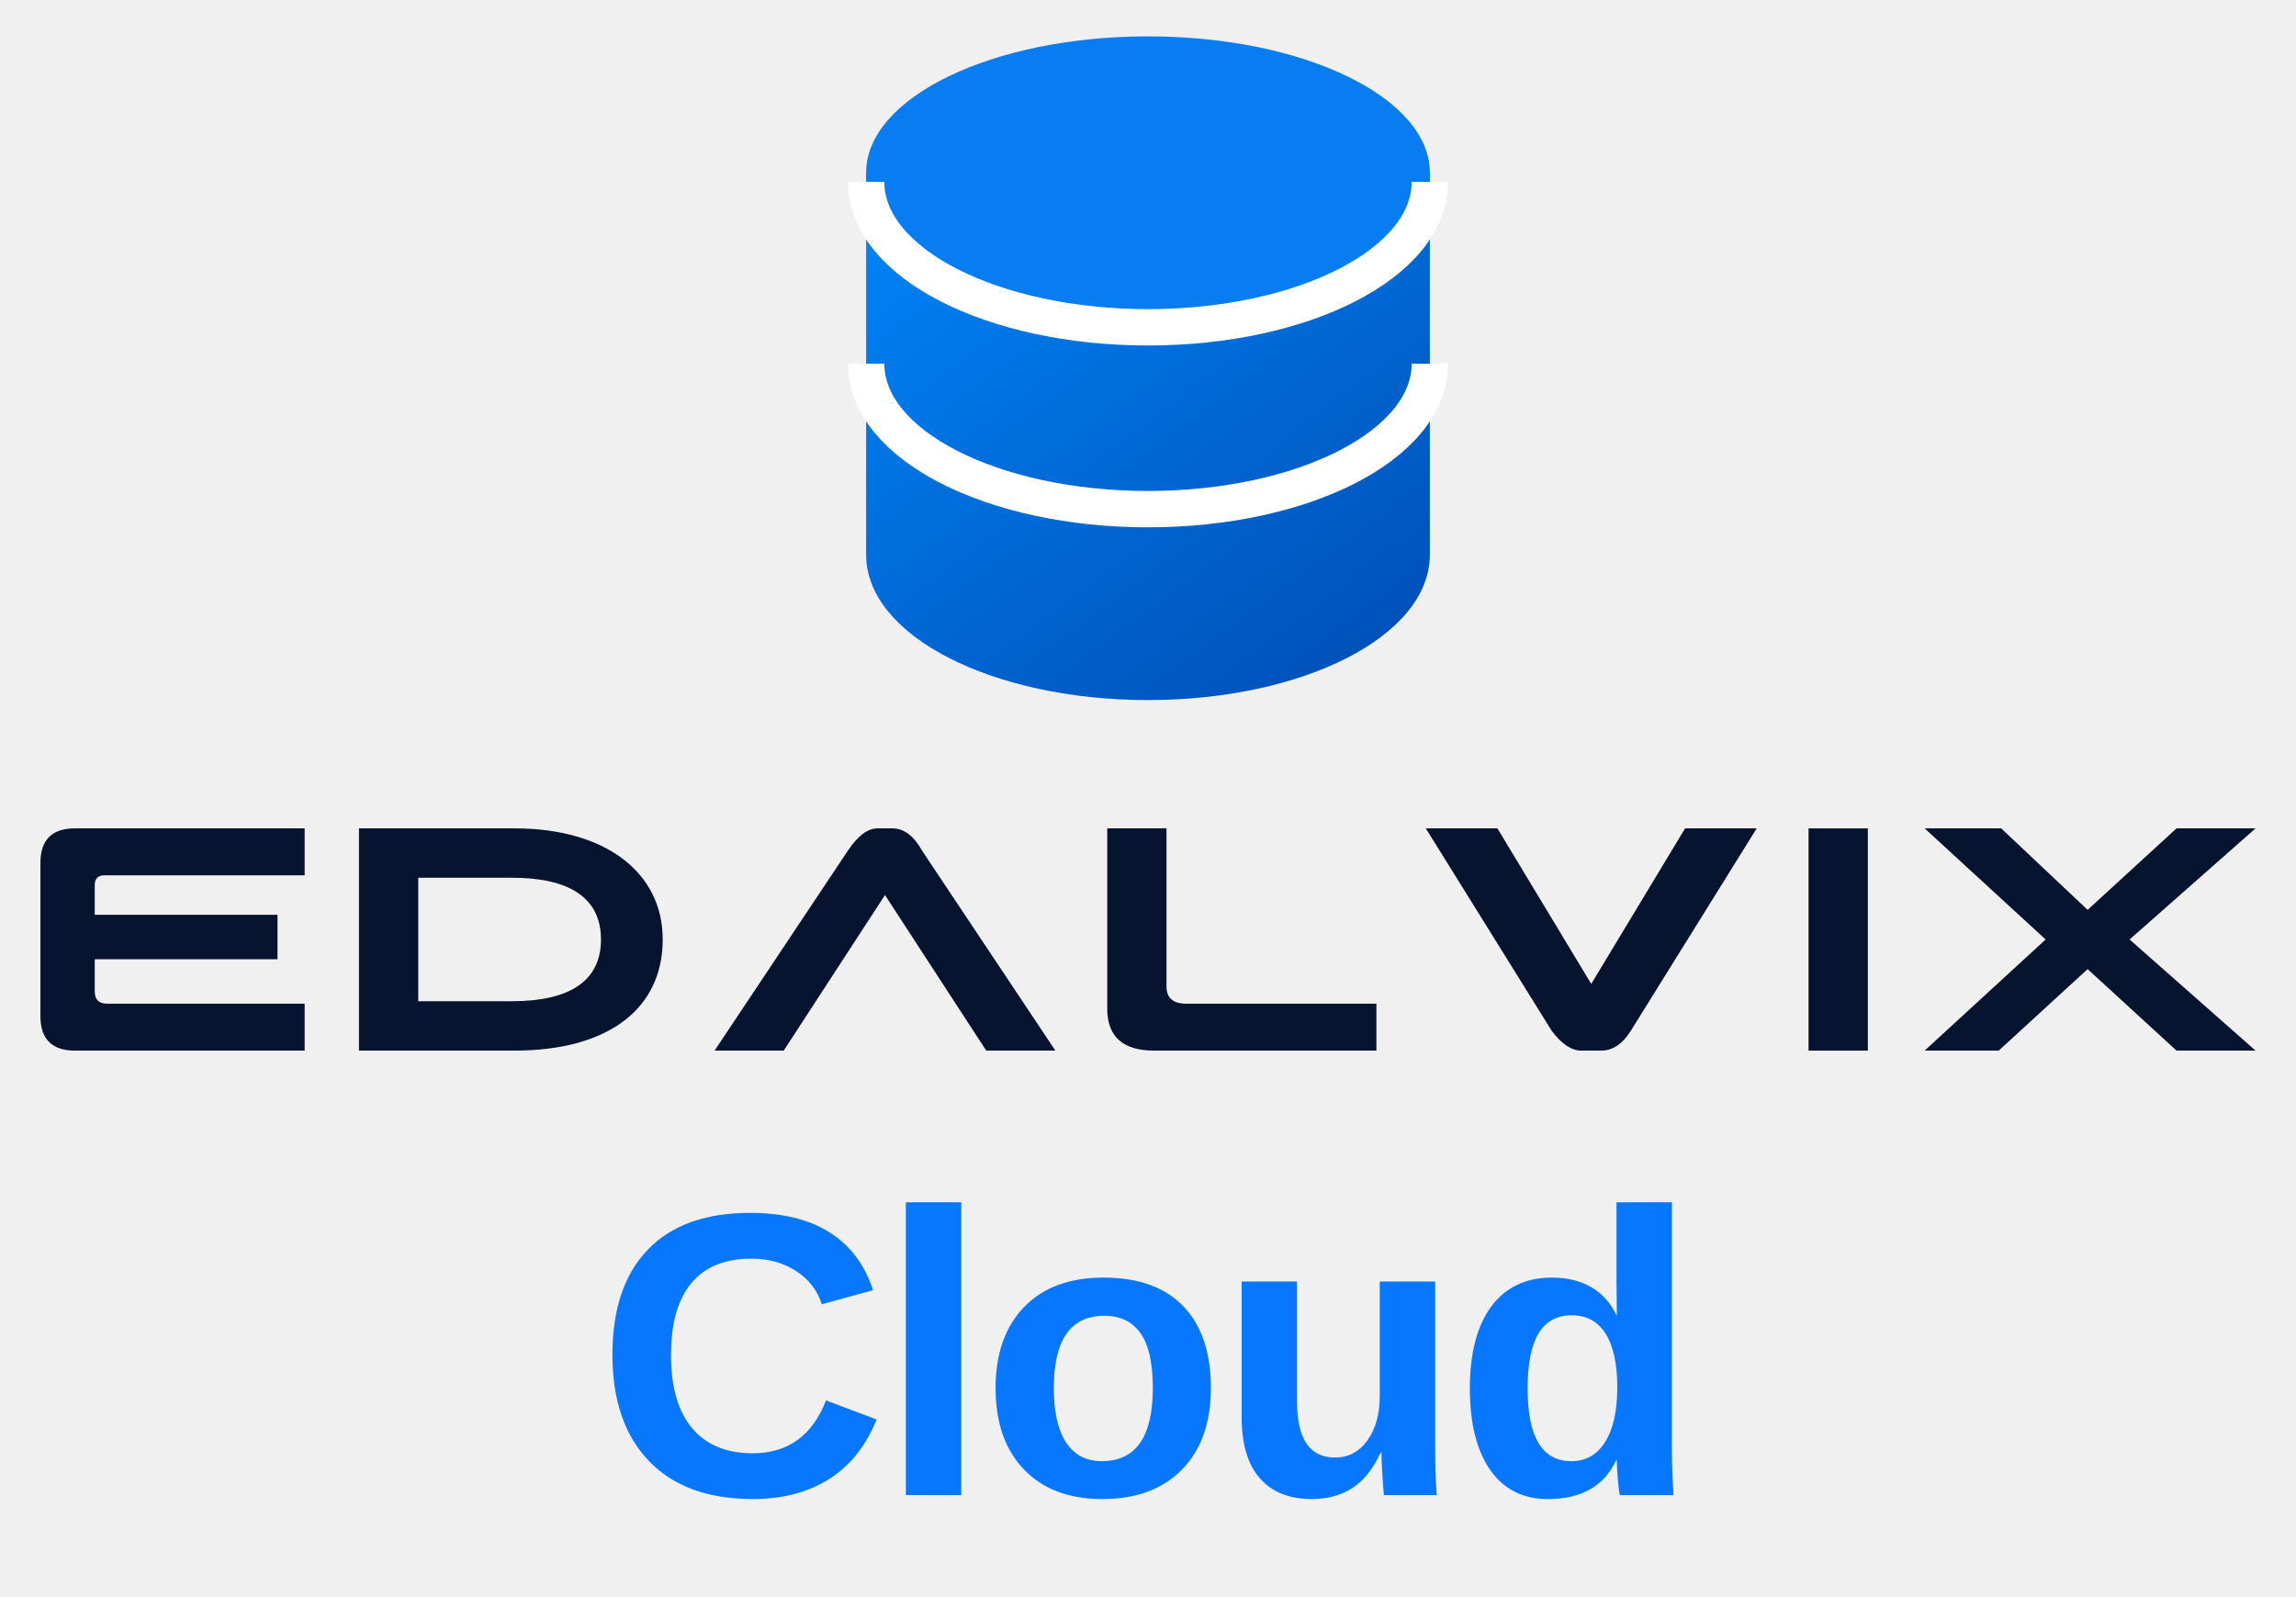
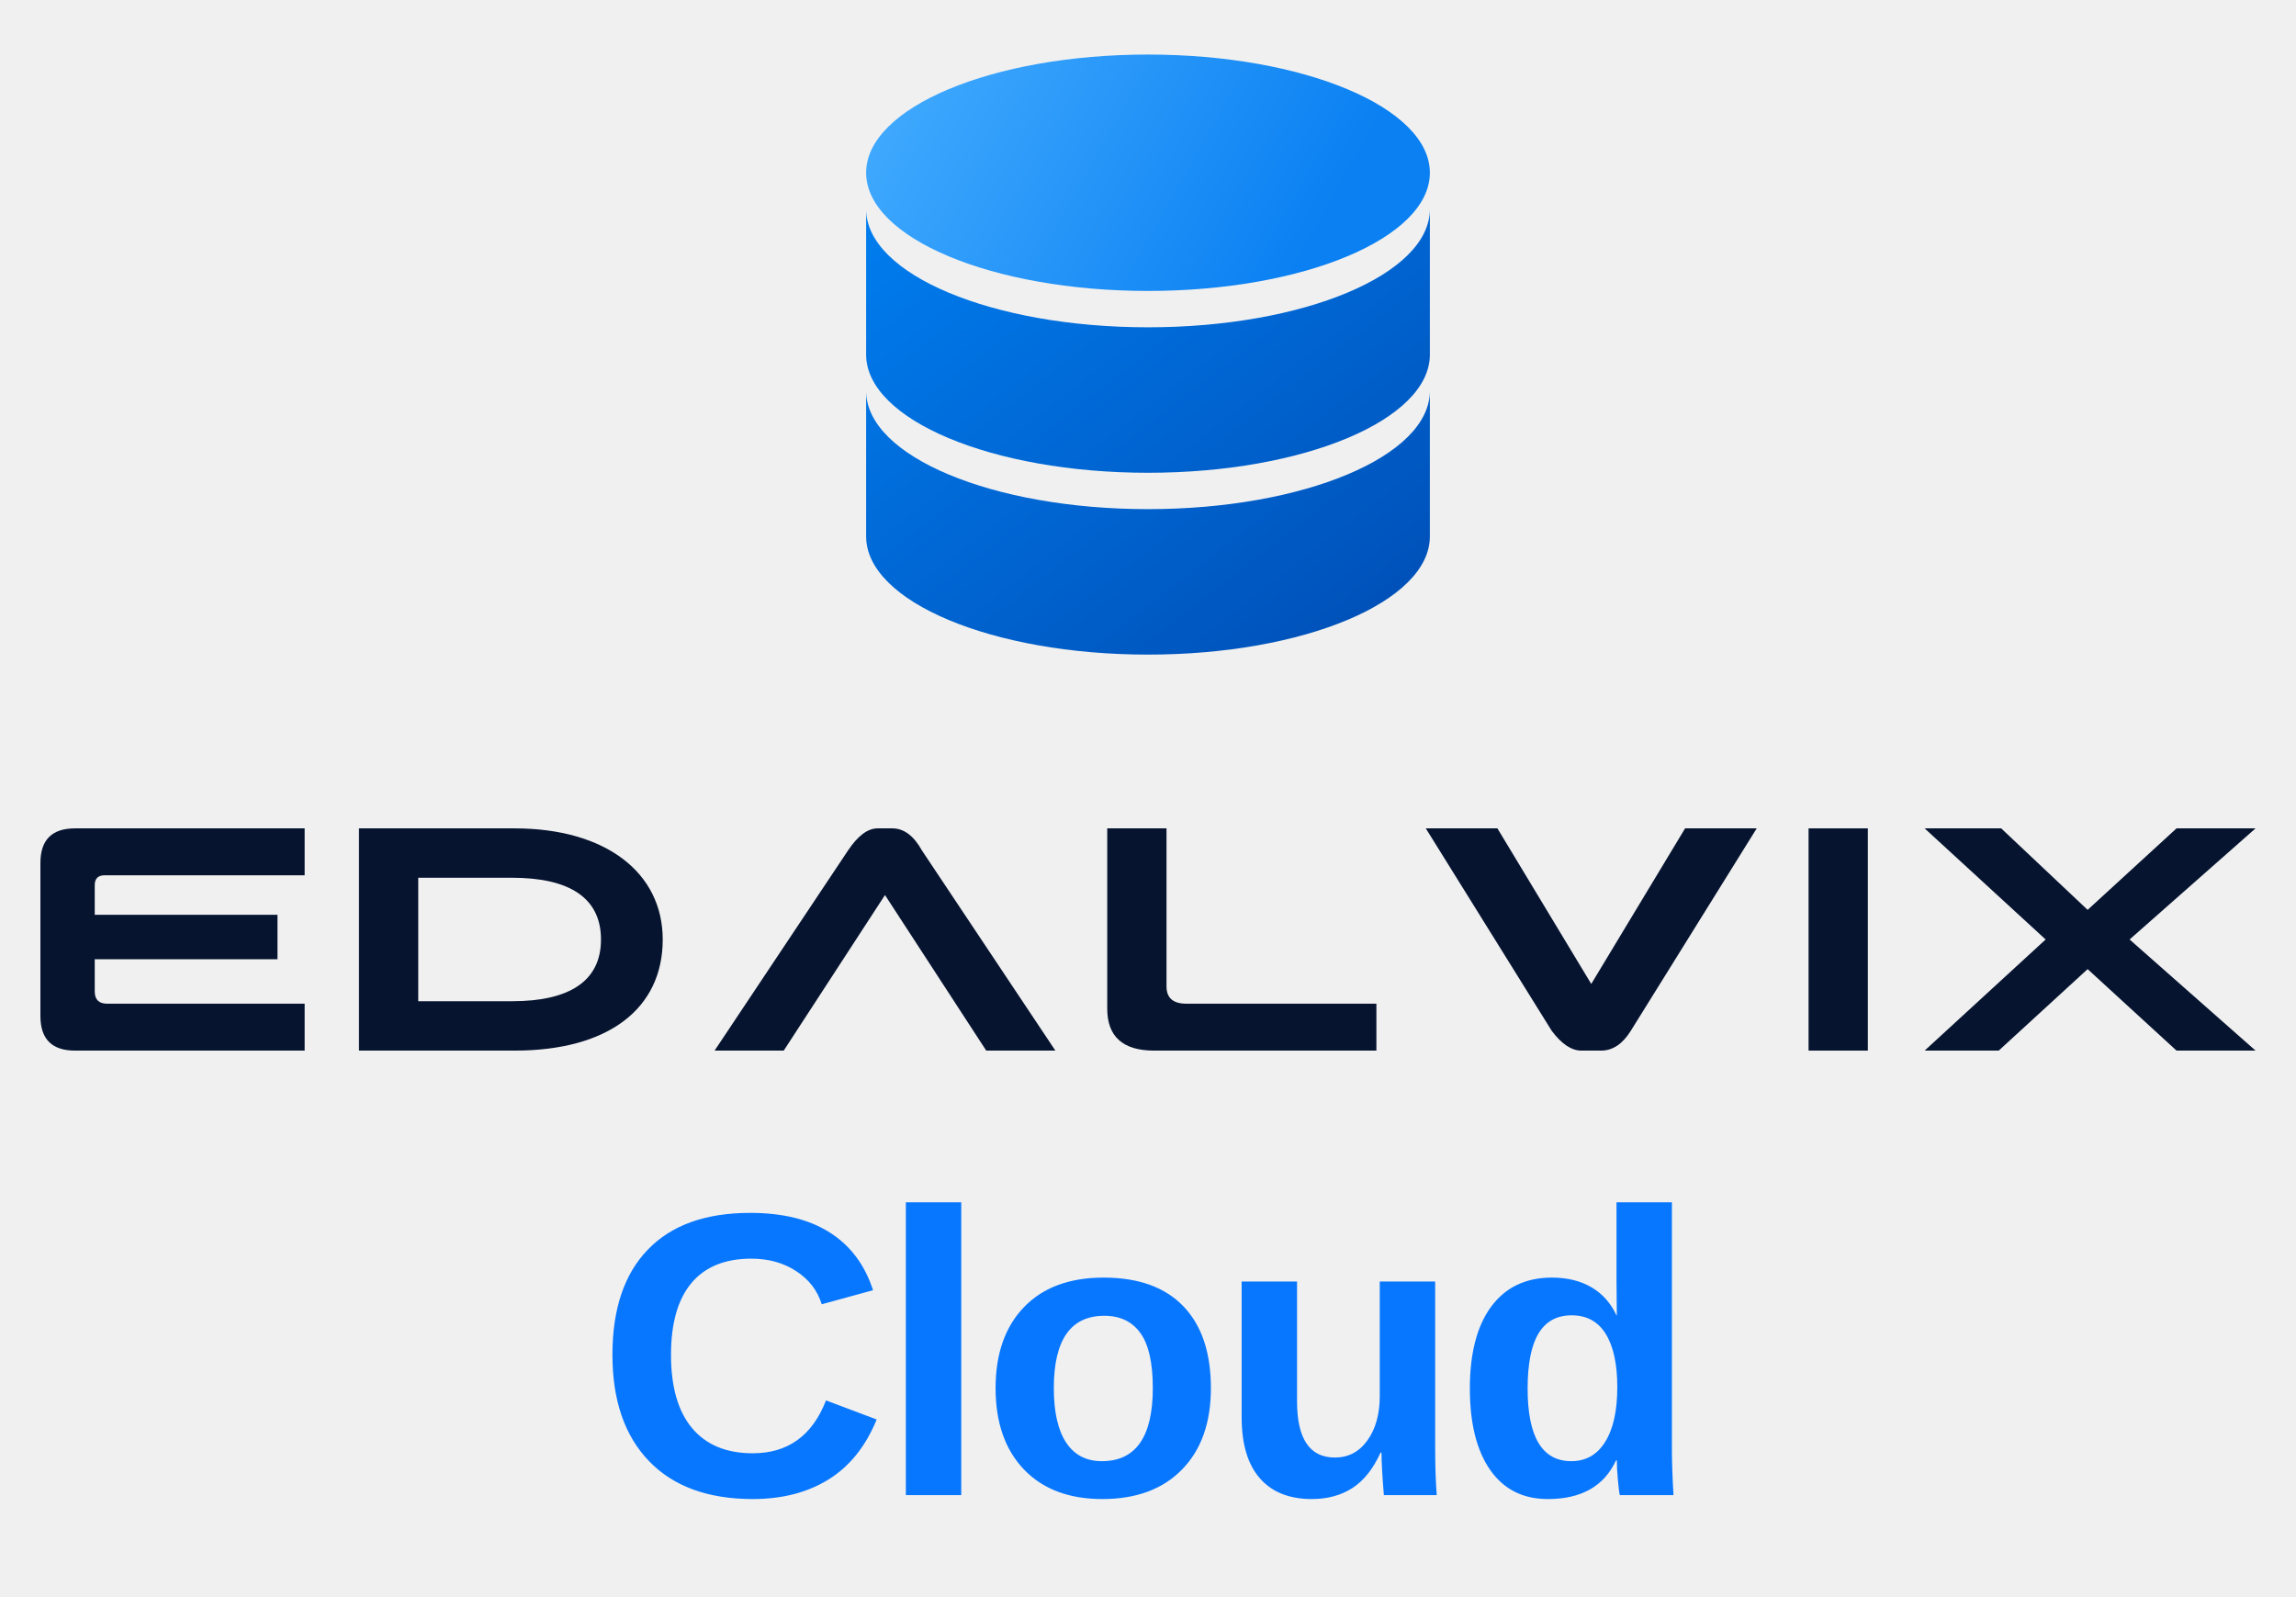
<svg xmlns="http://www.w3.org/2000/svg" width="227.267" height="158" viewBox="0 0 227.267 158">
  <defs>
-     <linearGradient id="ecb" x2=".8" y2="1">
+     <linearGradient id="ecb" gradientUnits="userSpaceOnUse" x1="9" y1="6" x2="60" y2="72">
      <stop stop-color="#0086fa" />
      <stop offset="1" stop-color="#0051b9" />
    </linearGradient>
+     <linearGradient id="ect" gradientUnits="userSpaceOnUse" x1="9" y1="6" x2="55" y2="32">
+       <stop stop-color="#45adff" />
+       <stop offset="1" stop-color="#0a80f2" />
+     </linearGradient>
  </defs>
  <g transform="translate(77.6333,0) scale(0.9)">
-     <path fill="url(#ecb)" d="M9 19h62v42c0 9-14 16-31 16S9 70 9 61Z" />
-     <ellipse cx="40" cy="19" rx="31" ry="15" fill="#087df1" />
-     <path d="M9 20c0 9 14 16 31 16s31-7 31-16M9 40c0 9 14 16 31 16s31-7 31-16" fill="none" stroke="#fff" stroke-width="4" />
+     <g fill="url(#ecb)">
+       <path d="M9 23V39A31 13 0 0 0 71 39V23A31 13 0 0 1 9 23Z" />
+       <path d="M9 43V59A31 13 0 0 0 71 59V43A31 13 0 0 1 9 43Z" />
+     </g>
+     <ellipse cx="40" cy="19" rx="31" ry="13" fill="url(#ect)" />
  </g>
  <g fill="#061430" transform="translate(4,82) scale(0.24444)">
    <path d="M14 0 H107 V19 H26 Q22 19 22 23 V35 H96 V53 H22 V66 Q22 71 27 71 H107 V90 H14 Q0 90 0 76 V14 Q0 0 14 0 Z" fill-rule="evenodd" transform="translate(0,0)" />
    <path d="M0 0 H63 C100 0 123 18 123 45 C123 73 101 90 63 90 H0 Z M24 20 V70 H62 C85 70 98 62 98 45 C98 28 85 20 62 20 Z" fill-rule="evenodd" transform="translate(129,0)" />
    <path d="M0 90 54 9 Q60 0 66 0 H72 Q79 0 84 9 L138 90 H110 L69 27 L28 90 Z" fill-rule="evenodd" transform="translate(273,0)" />
    <path d="M0 0 H24 V64 Q24 71 32 71 H109 V90 H19 Q0 90 0 73 Z" fill-rule="evenodd" transform="translate(432,0)" />
    <path d="M0 0 H29 L67 63 L105 0 H134 L83 82 Q78 90 71 90 H63 Q57 90 51 82 Z" fill-rule="evenodd" transform="translate(561,0)" />
    <path d="M0 0 H24 V90 H0 Z" fill-rule="evenodd" transform="translate(716,0)" />
    <path d="M0 0 H31 L66 33 L102 0 H134 L83 45 L134 90 H102 L66 57 L30 90 H0 L49 45 Z" fill-rule="evenodd" transform="translate(763,0)" />
  </g>
  <text x="113.633" y="148" text-anchor="middle" font-family="Arial, Helvetica, sans-serif" font-weight="700" font-size="40" letter-spacing="-1" fill="#0877ff">Cloud</text>
</svg>
